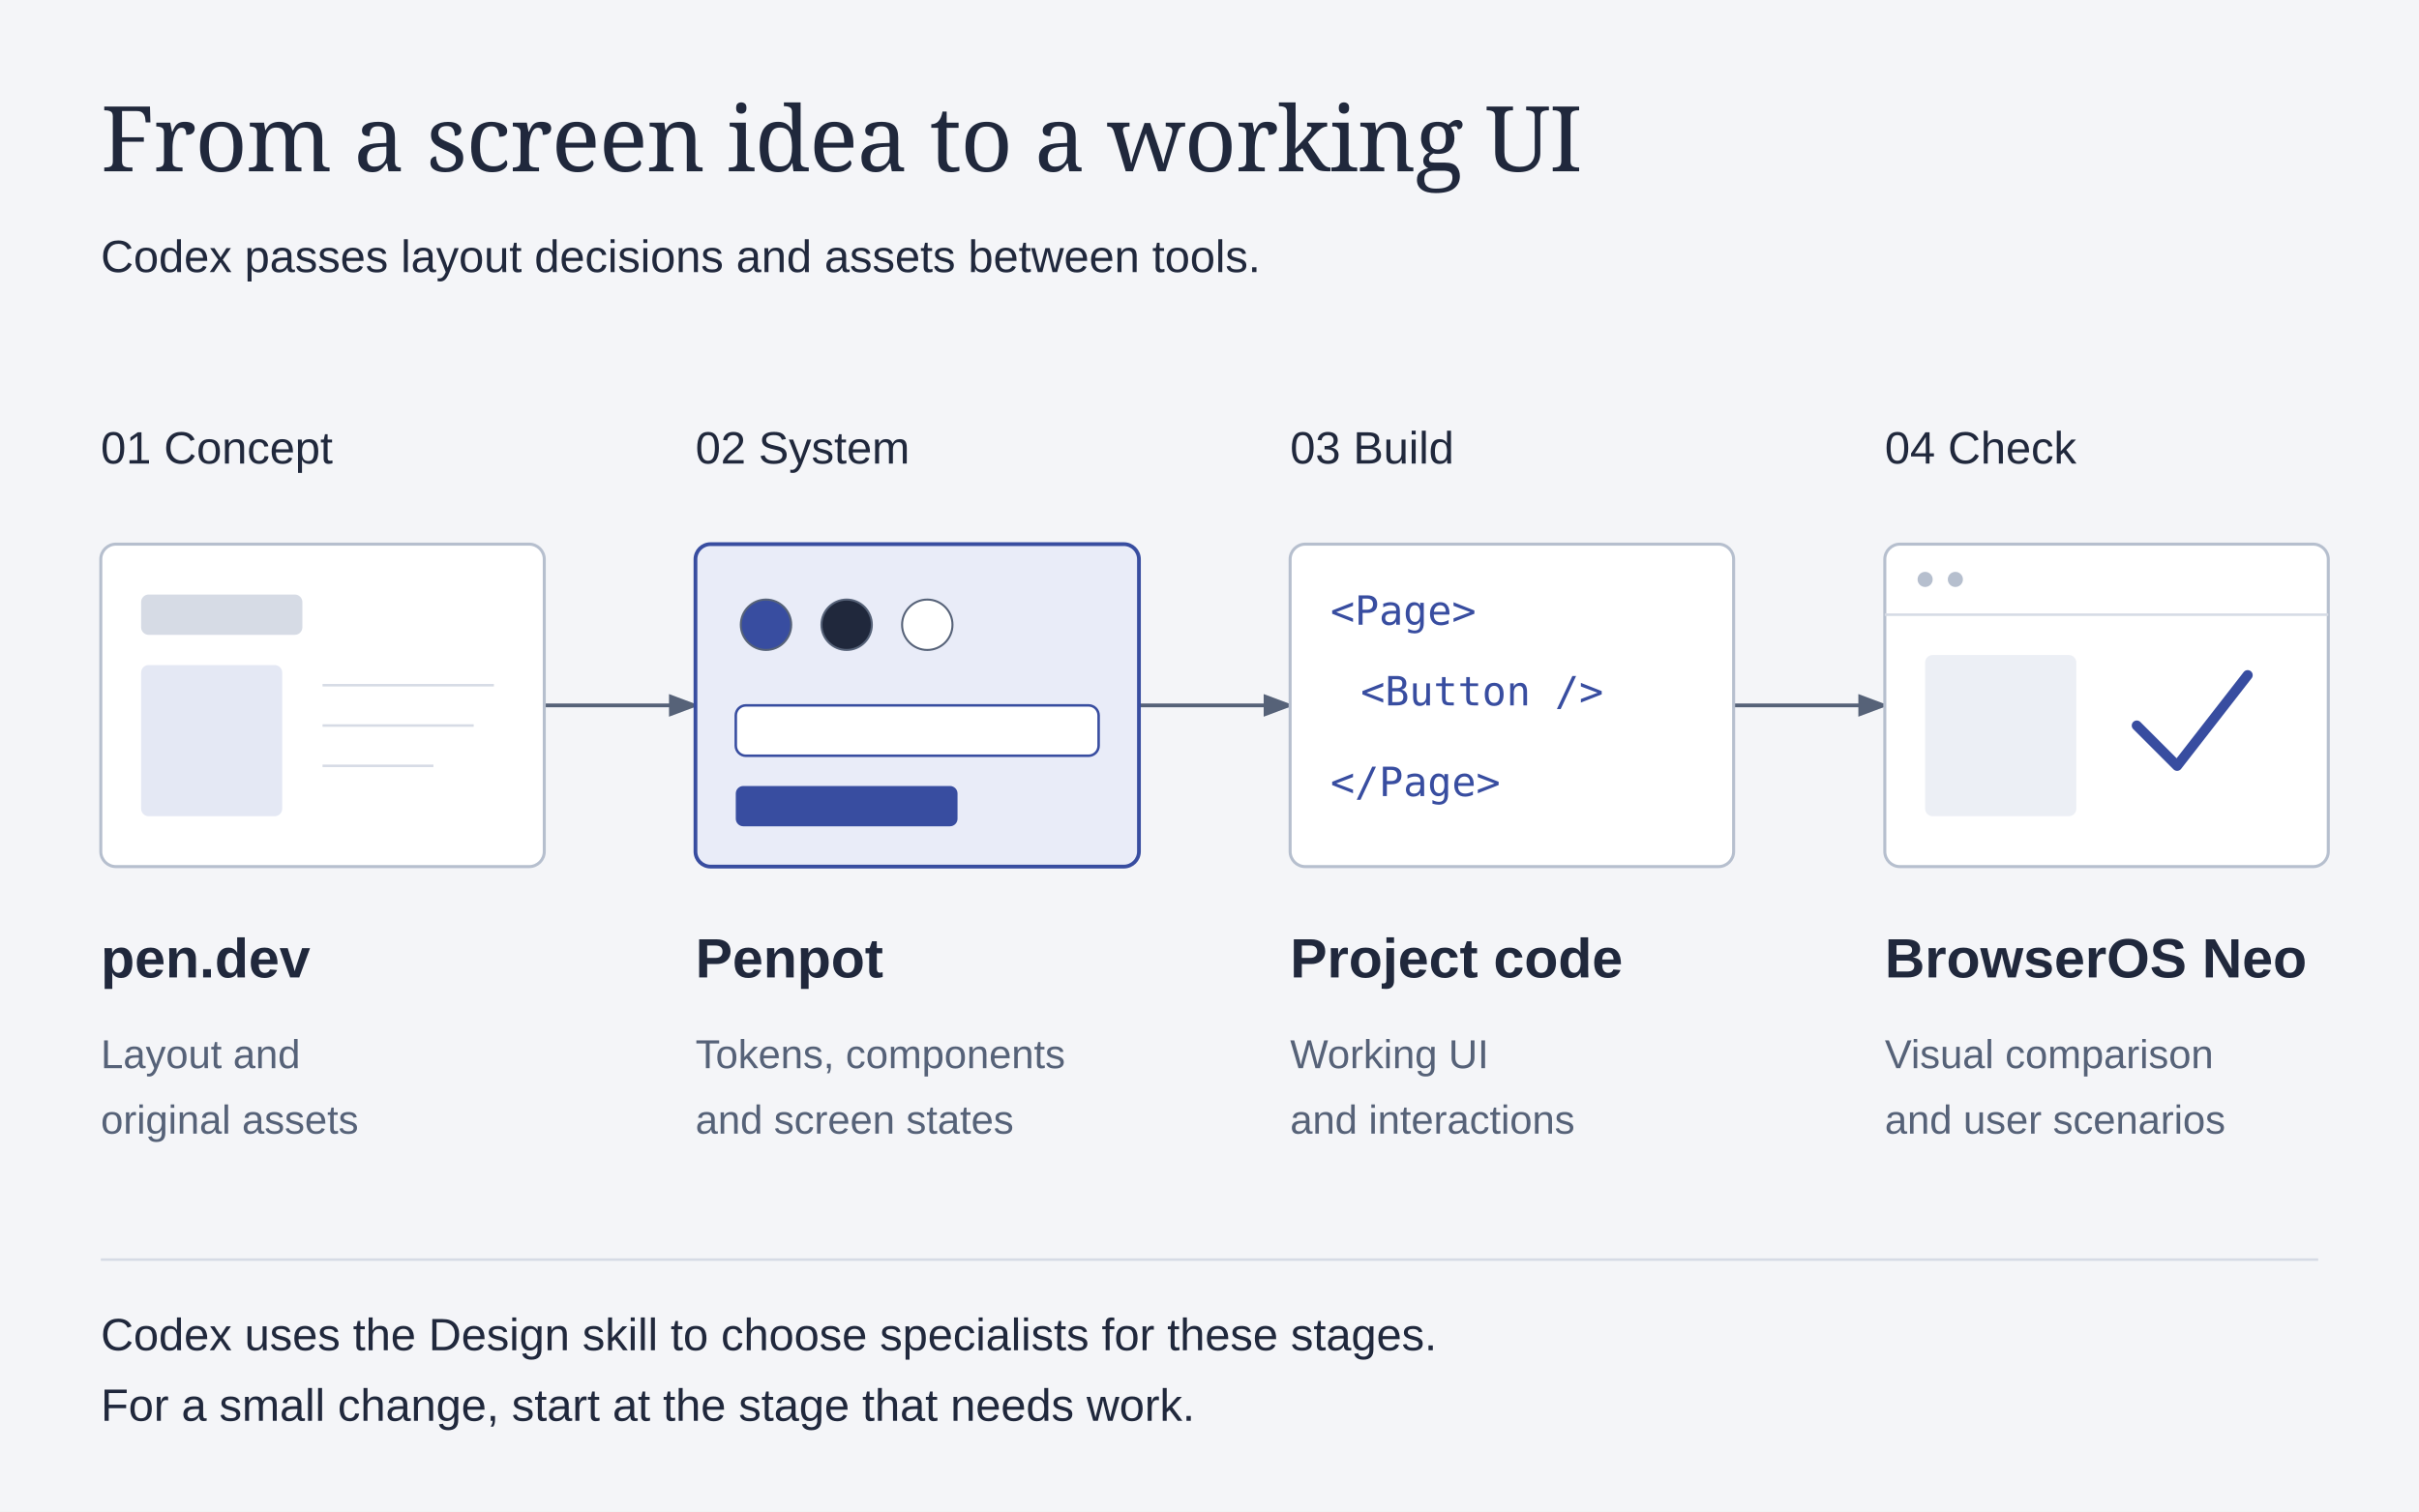
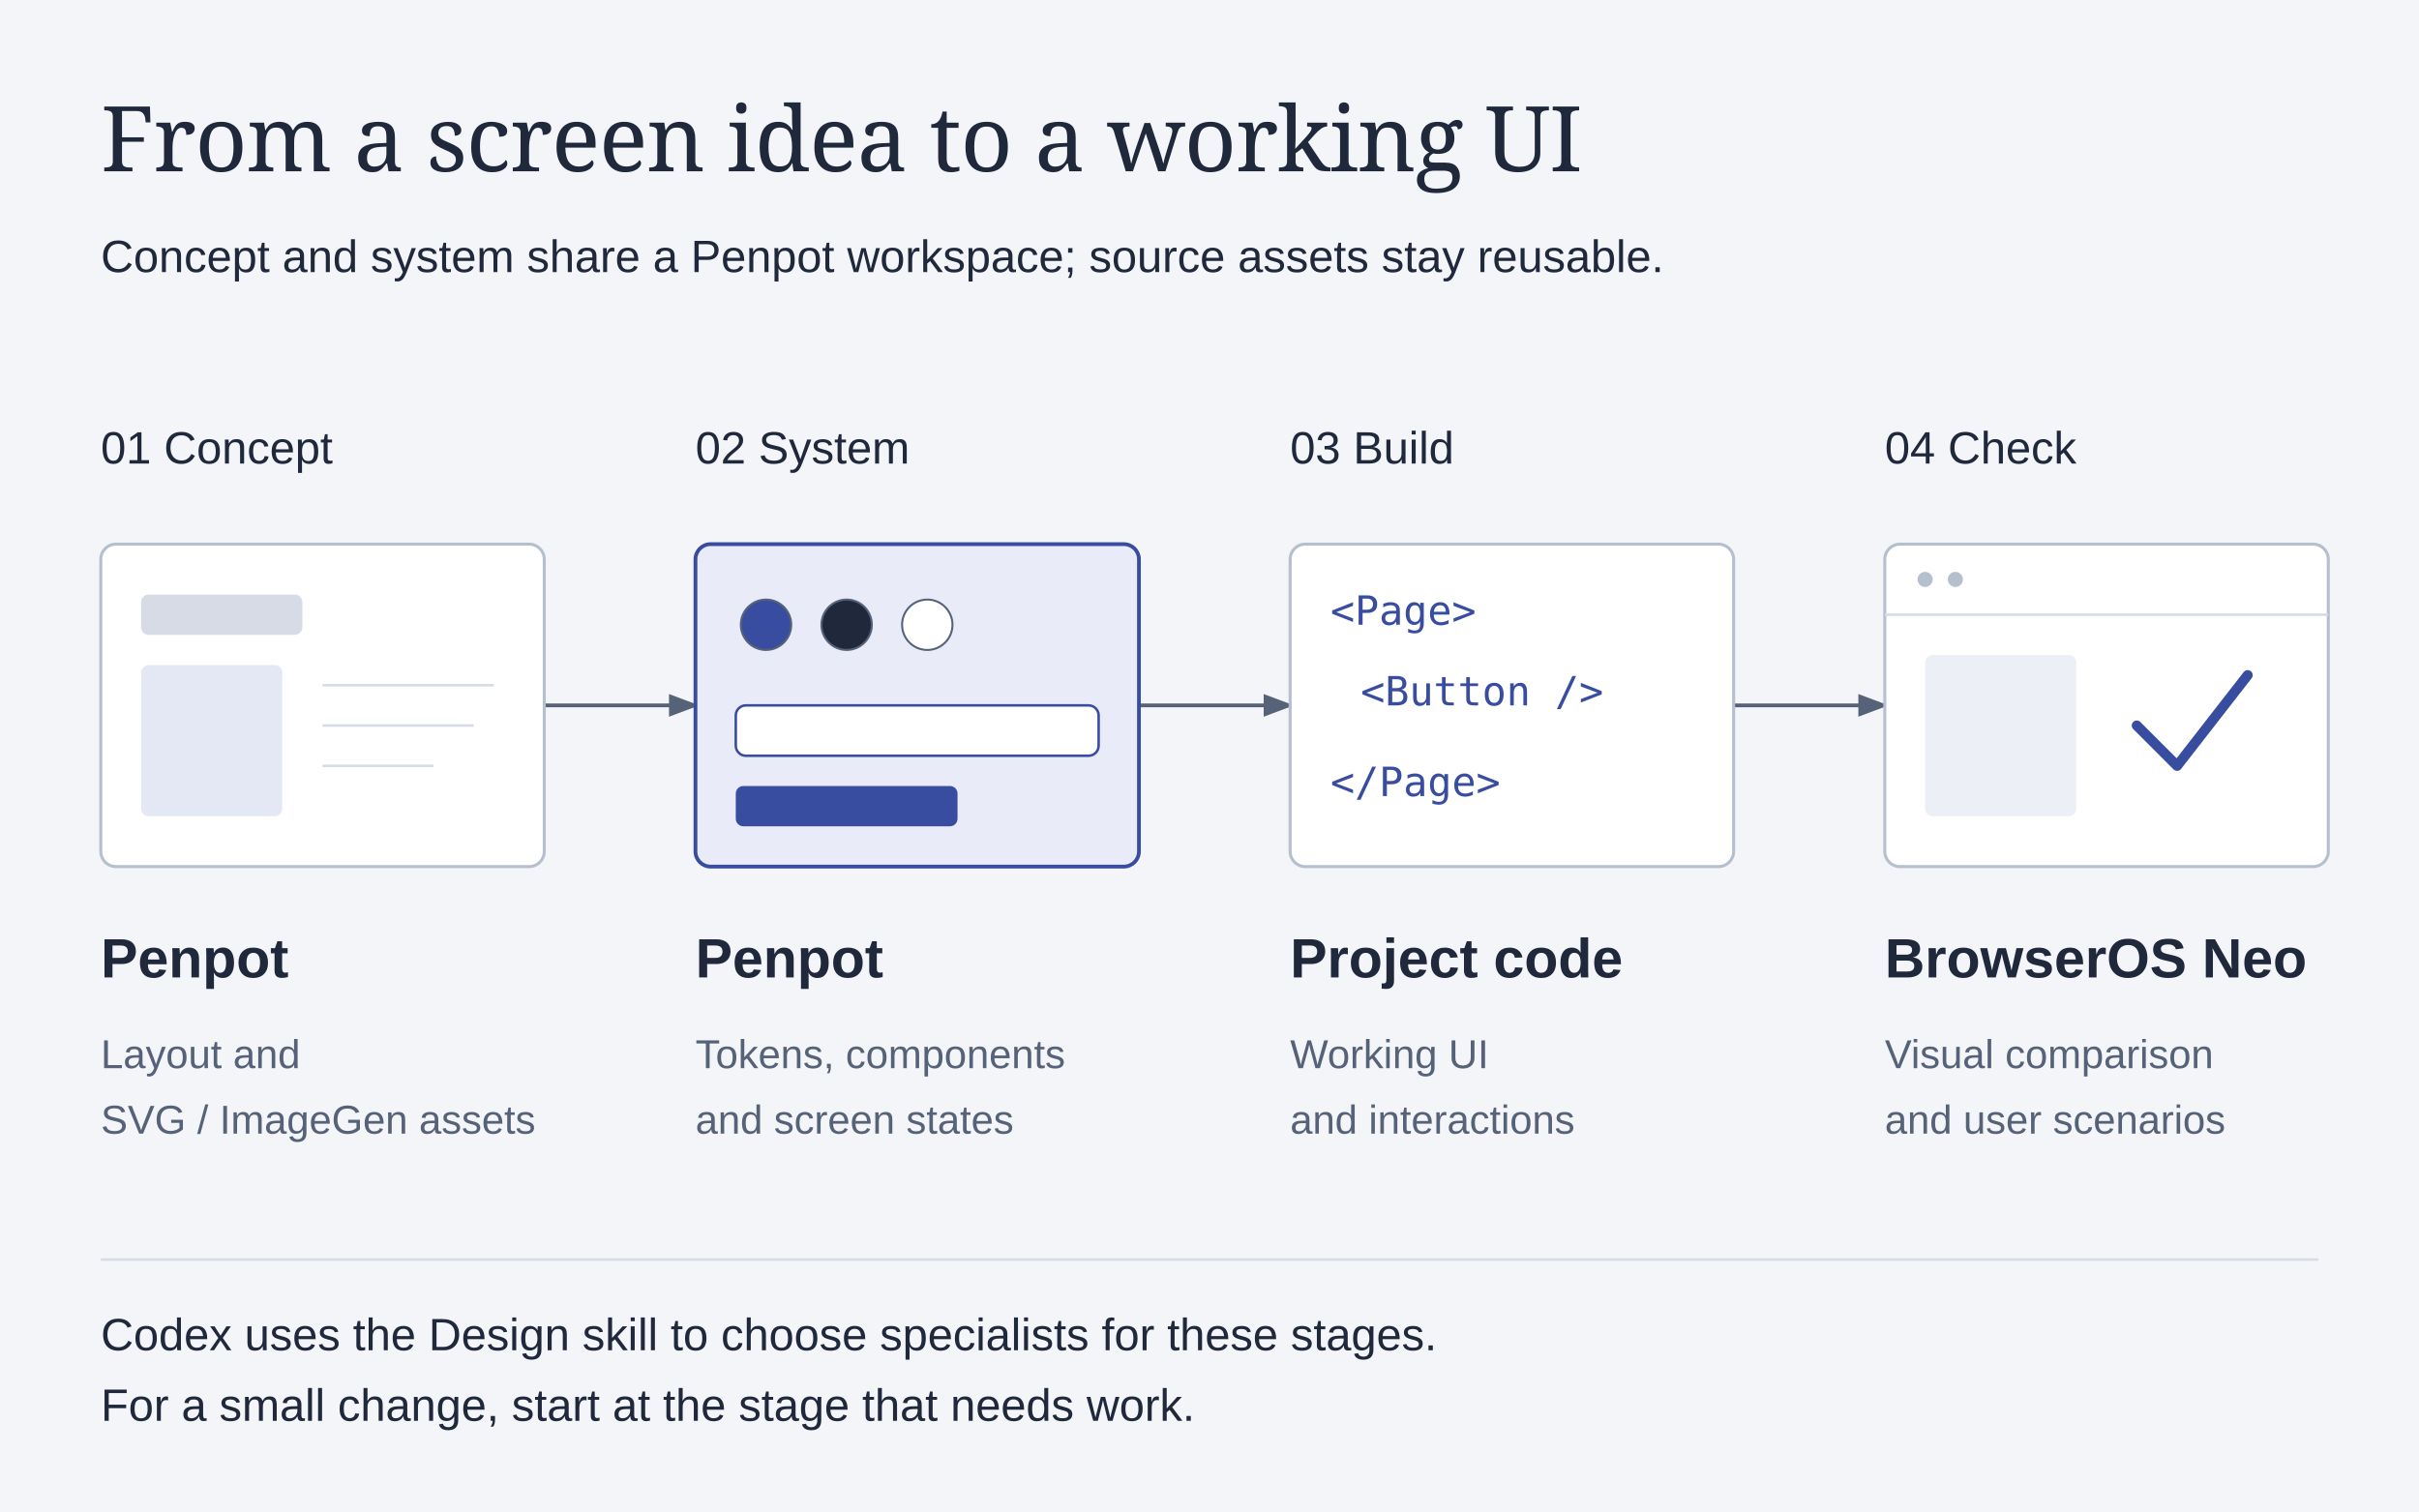
<svg xmlns="http://www.w3.org/2000/svg" viewBox="0 0 960 600" role="img" aria-labelledby="workflow-title workflow-desc" id="workflow-root">
  <defs>
    <style>#workflow-root { color: #20283c; }
      #workflow-root .diagram-container { width:100%;overflow-x:auto }
      #workflow-root text { font-family:Arial,Helvetica,sans-serif;fill:#20283c }
      #workflow-root .title { font-family:Georgia,serif;font-size:36px;letter-spacing:-.4px }
      #workflow-root .heading { font-size:22px;font-weight:600 }
      #workflow-root .body { font-size:18px }
      #workflow-root .small { font-size:16px;fill:#566278 }
      #workflow-root .tiny { font-size:14px;fill:#566278 }
      #workflow-root .code { font-family:ui-monospace,monospace;font-size:16px;fill:#384da0 }
      #workflow-root .line { fill:none;stroke:#566278;stroke-width:1.5 }
      #workflow-root .rule { fill:none;stroke:#d6dbe5;stroke-width:1 }
      #workflow-root .panel { fill:#fff;stroke:#b6bfce;stroke-width:1.2 }
      #workflow-root .focal { fill:#e9ecf8;stroke:#384da0;stroke-width:1.5 }
      #workflow-root .zone { fill:#fff;stroke:#c8cfdd;stroke-width:1 }
      @media print {
#workflow-root .diagram-container { overflow-x:visible }
}</style>
    <marker id="workflow-workflow-arrow" markerWidth="8" markerHeight="6" refX="7" refY="3" orient="auto">
      <path d="M0 0 L8 3 L0 6 Z" fill="#566278" />
    </marker>
  </defs>
  <rect width="960" height="600" fill="#f4f5f8" />
  <text x="40" y="68" class="title">From a screen idea to a working UI</text>
-   <text x="40" y="108" class="body">Codex passes layout decisions and assets between tools.</text>
+   <text x="40" y="108" class="body">Concept and system share a Penpot workspace; source assets stay reusable.</text>
  <path d="M216 280 H276" class="line" marker-end="url(#workflow-workflow-arrow)" />
  <path d="M452 280 H512" class="line" marker-end="url(#workflow-workflow-arrow)" />
  <path d="M688 280 H748" class="line" marker-end="url(#workflow-workflow-arrow)" />
  <text x="40" y="184" class="body">01  Concept</text>
  <rect x="40" y="216" width="176" height="128" rx="6" class="panel" />
-   <text x="40" y="388" class="heading">pen.dev</text>
+   <text x="40" y="388" class="heading">Penpot</text>
  <text x="40" y="424" class="small">Layout and</text>
-   <text x="40" y="450" class="small">original assets</text>
+   <text x="40" y="450" class="small">SVG / ImageGen assets</text>
  <text x="276" y="184" class="body">02  System</text>
  <rect x="276" y="216" width="176" height="128" rx="6" class="focal" />
  <text x="276" y="388" class="heading">Penpot</text>
  <text x="276" y="424" class="small">Tokens, components</text>
  <text x="276" y="450" class="small">and screen states</text>
  <text x="512" y="184" class="body">03  Build</text>
  <rect x="512" y="216" width="176" height="128" rx="6" class="panel" />
  <text x="512" y="388" class="heading">Project code</text>
  <text x="512" y="424" class="small">Working UI</text>
  <text x="512" y="450" class="small">and interactions</text>
  <text x="748" y="184" class="body">04  Check</text>
  <rect x="748" y="216" width="176" height="128" rx="6" class="panel" />
  <text x="748" y="388" class="heading">BrowserOS Neo</text>
  <text x="748" y="424" class="small">Visual comparison</text>
  <text x="748" y="450" class="small">and user scenarios</text>
  <rect x="56" y="236" width="64" height="16" rx="3" fill="#d6dbe5" />
  <rect x="56" y="264" width="56" height="60" rx="3" fill="#e4e8f4" />
  <path d="M128 272 H196 M128 288 H188 M128 304 H172" class="rule" />
  <circle cx="304" cy="248" r="10" fill="#384da0" stroke="#566278" stroke-width=".8" />
  <circle cx="336" cy="248" r="10" fill="#20283c" stroke="#566278" stroke-width=".8" />
  <circle cx="368" cy="248" r="10" fill="#ffffff" stroke="#566278" stroke-width=".8" />
  <rect x="292" y="280" width="144" height="20" rx="4" fill="#fff" stroke="#384da0" />
  <rect x="292" y="312" width="88" height="16" rx="3" fill="#384da0" />
  <text x="528" y="248" class="code">&lt;Page&gt;</text>
  <text x="540" y="280" class="code">&lt;Button /&gt;</text>
  <text x="528" y="316" class="code">&lt;/Page&gt;</text>
  <path d="M748 244 H924" class="rule" />
  <circle cx="764" cy="230" r="3" fill="#b6bfce" />
  <circle cx="776" cy="230" r="3" fill="#b6bfce" />
  <rect x="764" y="260" width="60" height="64" rx="3" fill="#eceff5" />
  <path d="M848 288 L864 304 L892 268" fill="none" stroke="#384da0" stroke-width="4" stroke-linecap="round" stroke-linejoin="round" />
  <path d="M40 500 H920" class="rule" />
  <text x="40" y="536" class="body">Codex uses the Design skill to choose specialists for these stages.</text>
  <text x="40" y="564" class="body">For a small change, start at the stage that needs work.</text>
</svg>
